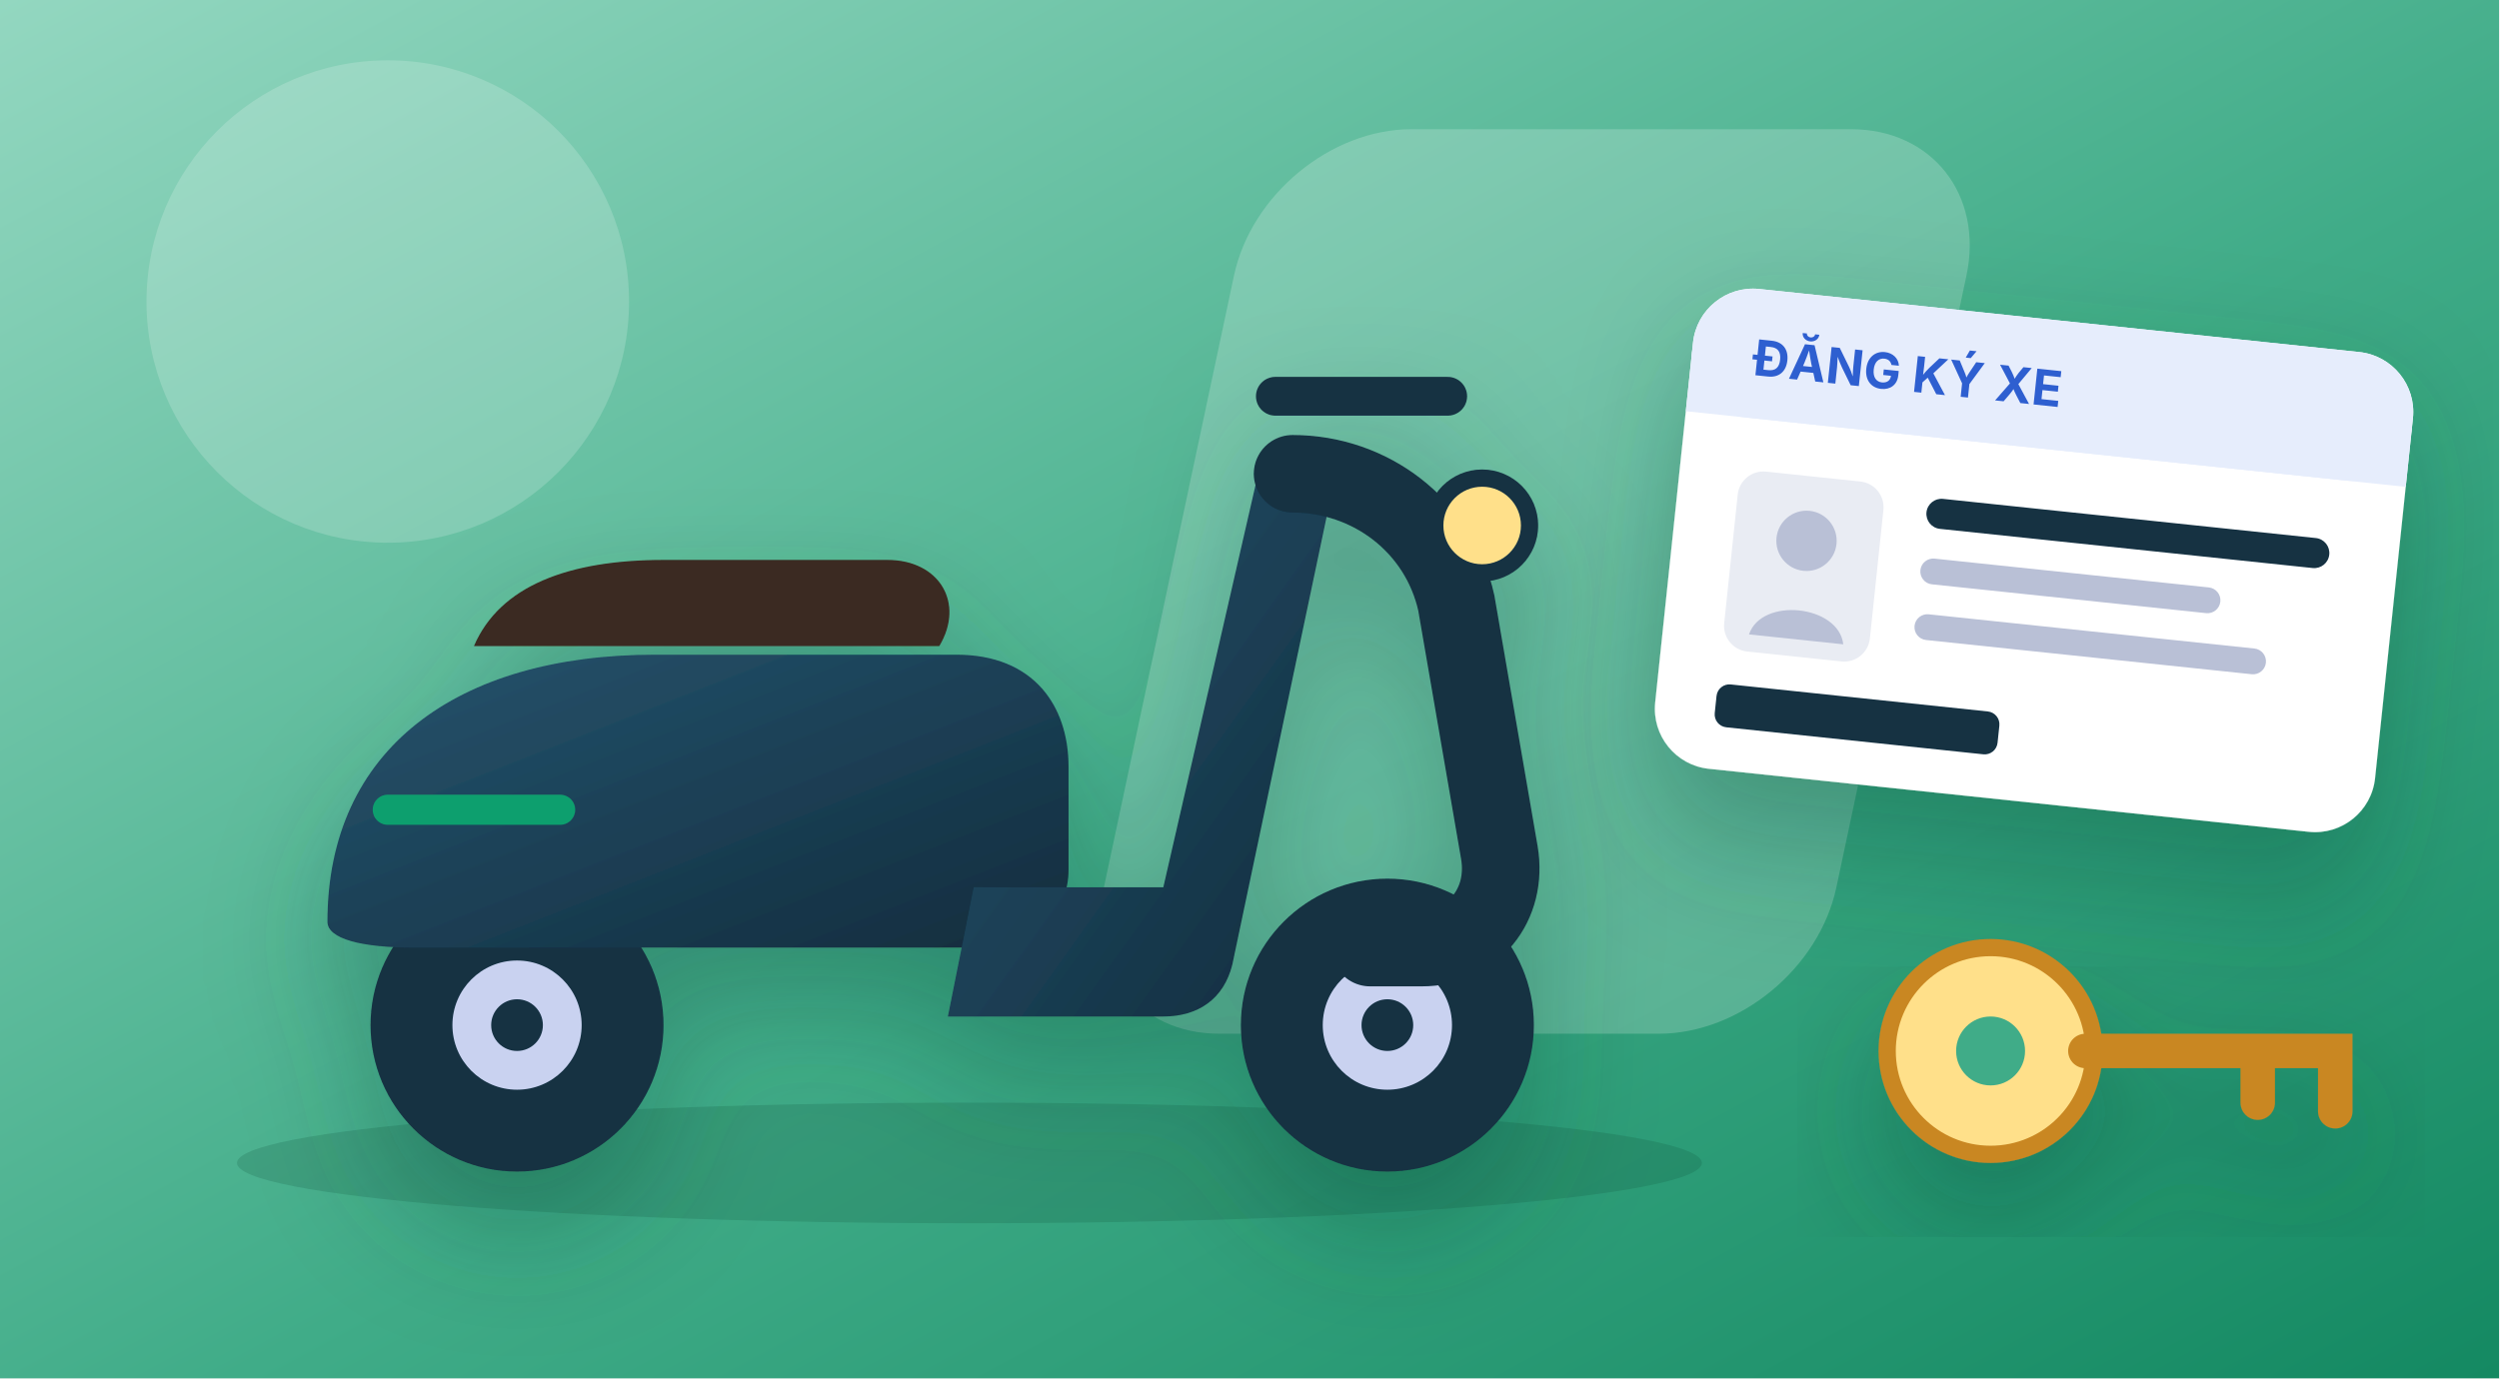
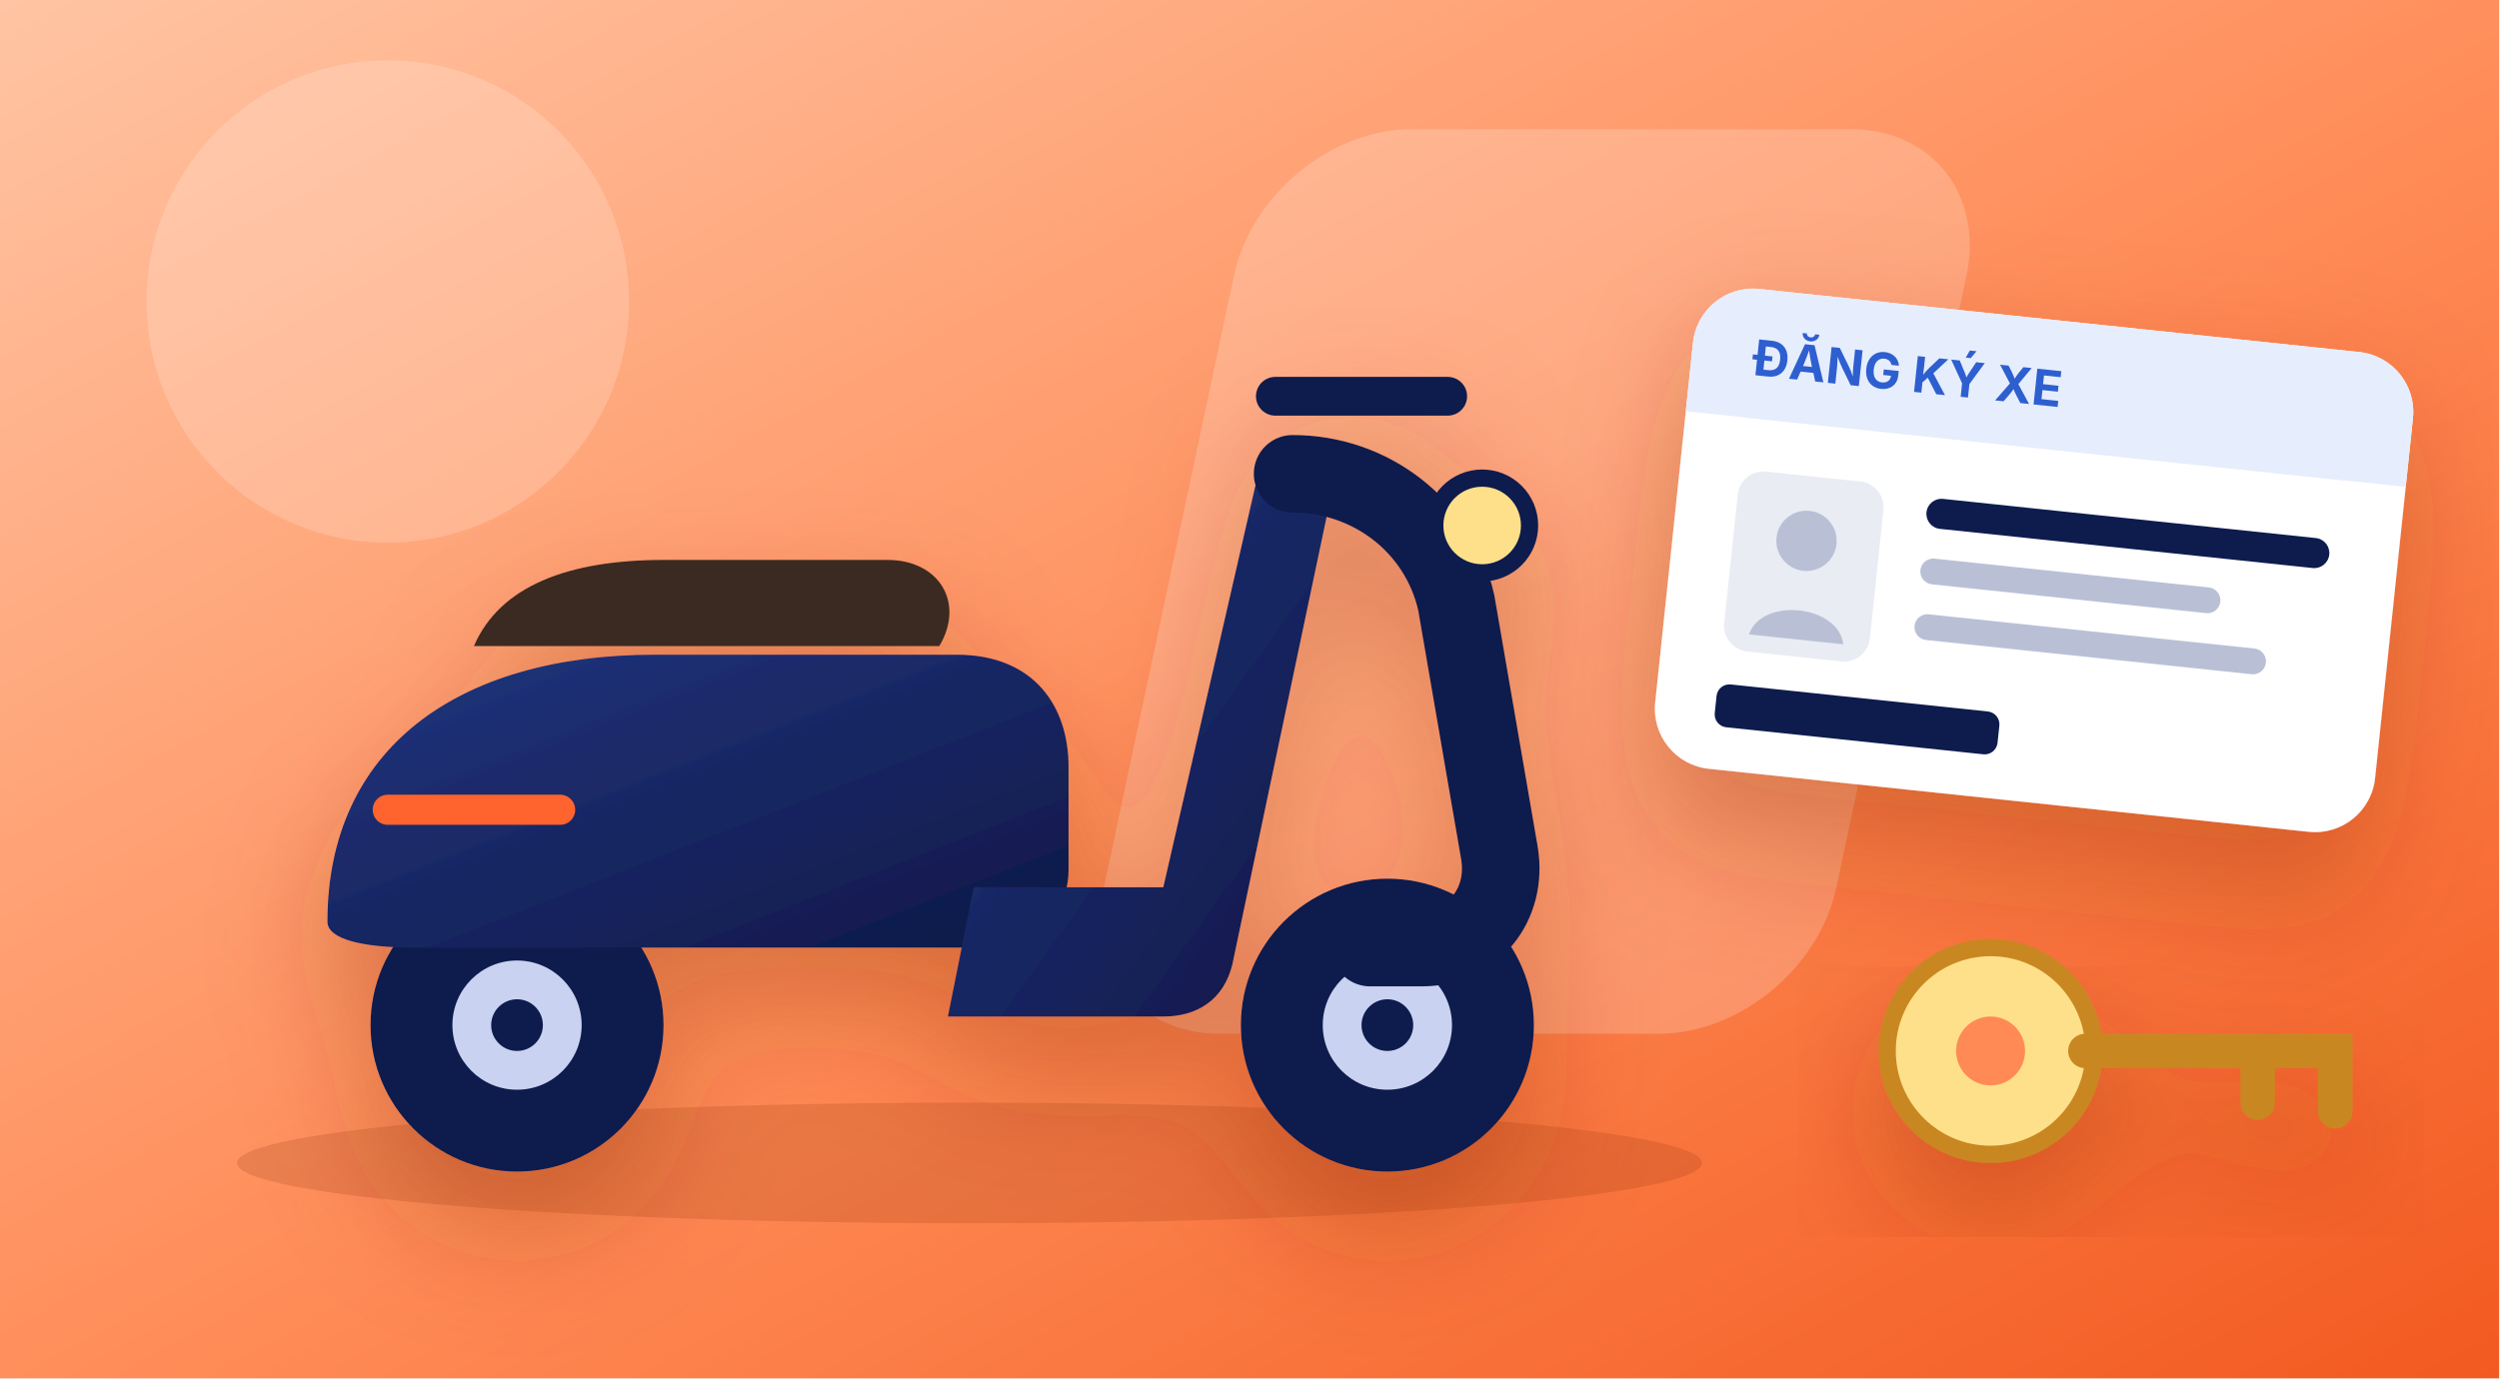
<svg xmlns="http://www.w3.org/2000/svg" viewBox="0 0 580 320" font-family="Inter,Segoe UI,Roboto,Arial,sans-serif">
  <defs>
    <linearGradient id="bg" x1="0" y1="0" x2="1" y2="1">
-       <stop offset="0" stop-color="#93D7C0" />
-       <stop offset=".55" stop-color="#40AC88" />
-       <stop offset="1" stop-color="#148962" />
+       <stop offset="0" stop-color="#FFC4A3" />
+       <stop offset=".55" stop-color="#FF8A55" />
+       <stop offset="1" stop-color="#F25A20" />
    </linearGradient>
    <linearGradient id="body" x1="0" y1="0" x2="1" y2="1">
-       <stop offset="0" stop-color="#26546E" />
-       <stop offset="1" stop-color="#112C3D" />
+       <stop offset="0" stop-color="#22357F" />
+       <stop offset="1" stop-color="#0E1846" />
    </linearGradient>
    <filter id="sh" x="-20%" y="-20%" width="140%" height="160%">
-       <feDropShadow dx="0" dy="14" stdDeviation="14" flood-color="#094933" flood-opacity=".32" />
+       <feDropShadow dx="0" dy="14" stdDeviation="14" flood-color="#8A2C05" flood-opacity=".32" />
    </filter>
  </defs>
  <rect width="580" height="320" fill="url(#bg)" />
  <rect x="300" y="30" width="170" height="210" rx="34" fill="#fff" opacity=".2" transform="skewX(-12)" />
  <circle cx="90" cy="70" r="56" fill="#fff" opacity=".18" />
-   <ellipse cx="225" cy="270" rx="170" ry="14" fill="#094933" opacity=".18" />
+   <ellipse cx="225" cy="270" rx="170" ry="14" fill="#8A2C05" opacity=".18" />
  <g filter="url(#sh)">
-     <circle cx="120" cy="238" r="34" fill="#133143" />
+     <circle cx="120" cy="238" r="34" fill="#101B4D" />
    <circle cx="120" cy="238" r="15" fill="#C9D2F0" />
-     <circle cx="120" cy="238" r="6" fill="#133143" />
-     <circle cx="322" cy="238" r="34" fill="#133143" />
+     <circle cx="120" cy="238" r="6" fill="#101B4D" />
+     <circle cx="322" cy="238" r="34" fill="#101B4D" />
    <circle cx="322" cy="238" r="15" fill="#C9D2F0" />
-     <circle cx="322" cy="238" r="6" fill="#133143" />
+     <circle cx="322" cy="238" r="6" fill="#101B4D" />
    <path d="M76 214c0-40 30-62 76-62h70c18 0 26 12 26 26v24c0 10-8 18-18 18H96c-12 0-20-2-20-6z" fill="url(#body)" />
    <path d="M110 150c6-14 22-20 44-20h52c12 0 18 10 12 20z" fill="#3A2A22" />
    <path d="M226 206h44l22-96h18l-24 114c-2 8-8 12-16 12h-50z" fill="url(#body)" />
-     <path d="M300 110c18 0 34 12 38 30l10 58c2 12-6 22-18 22h-12" fill="none" stroke="#133143" stroke-width="18" stroke-linecap="round" />
-     <path d="M296 92h40" stroke="#133143" stroke-width="9" stroke-linecap="round" />
-     <circle cx="344" cy="122" r="11" fill="#FFE08A" stroke="#133143" stroke-width="4" />
-     <path d="M90 188h40" stroke="#0E9F6E" stroke-width="7" stroke-linecap="round" />
+     <path d="M300 110c18 0 34 12 38 30l10 58c2 12-6 22-18 22h-12" fill="none" stroke="#101B4D" stroke-width="18" stroke-linecap="round" />
+     <path d="M296 92h40" stroke="#101B4D" stroke-width="9" stroke-linecap="round" />
+     <circle cx="344" cy="122" r="11" fill="#FFE08A" stroke="#101B4D" stroke-width="4" />
+     <path d="M90 188h40" stroke="#FF642E" stroke-width="7" stroke-linecap="round" />
  </g>
  <g filter="url(#sh)" transform="rotate(6 470 150)">
    <rect x="386" y="74" width="168" height="112" rx="14" fill="#fff" />
    <rect x="386" y="74" width="168" height="30" rx="14" fill="#E6EDFC" />
    <rect x="386" y="90" width="168" height="14" fill="#E6EDFC" />
    <text x="400" y="94" font-size="11.5" font-weight="700" fill="#2F5FD0">ĐĂNG KÝ XE</text>
    <rect x="400" y="116" width="34" height="42" rx="6" fill="#E9ECF3" />
    <circle cx="417" cy="131" r="7" fill="#B9C0D6" />
    <path d="M406 154c2-9 20-9 22 0" fill="#B9C0D6" />
-     <rect x="444" y="118" width="94" height="7" rx="3.5" fill="#133143" />
+     <rect x="444" y="118" width="94" height="7" rx="3.5" fill="#101B4D" />
    <rect x="444" y="132" width="70" height="6" rx="3" fill="#B9C0D6" />
    <rect x="444" y="145" width="82" height="6" rx="3" fill="#B9C0D6" />
-     <rect x="400" y="166" width="66" height="10" rx="3" fill="#133143" />
+     <rect x="400" y="166" width="66" height="10" rx="3" fill="#101B4D" />
  </g>
  <g filter="url(#sh)">
    <circle cx="462" cy="244" r="24" fill="#FFE08A" stroke="#C98722" stroke-width="4" />
-     <circle cx="462" cy="244" r="8" fill="#40AC88" />
+     <circle cx="462" cy="244" r="8" fill="#FF8A55" />
    <path d="M484 244h58v14M524 244v12" stroke="#C98722" stroke-width="8" stroke-linecap="round" fill="none" />
  </g>
</svg>
